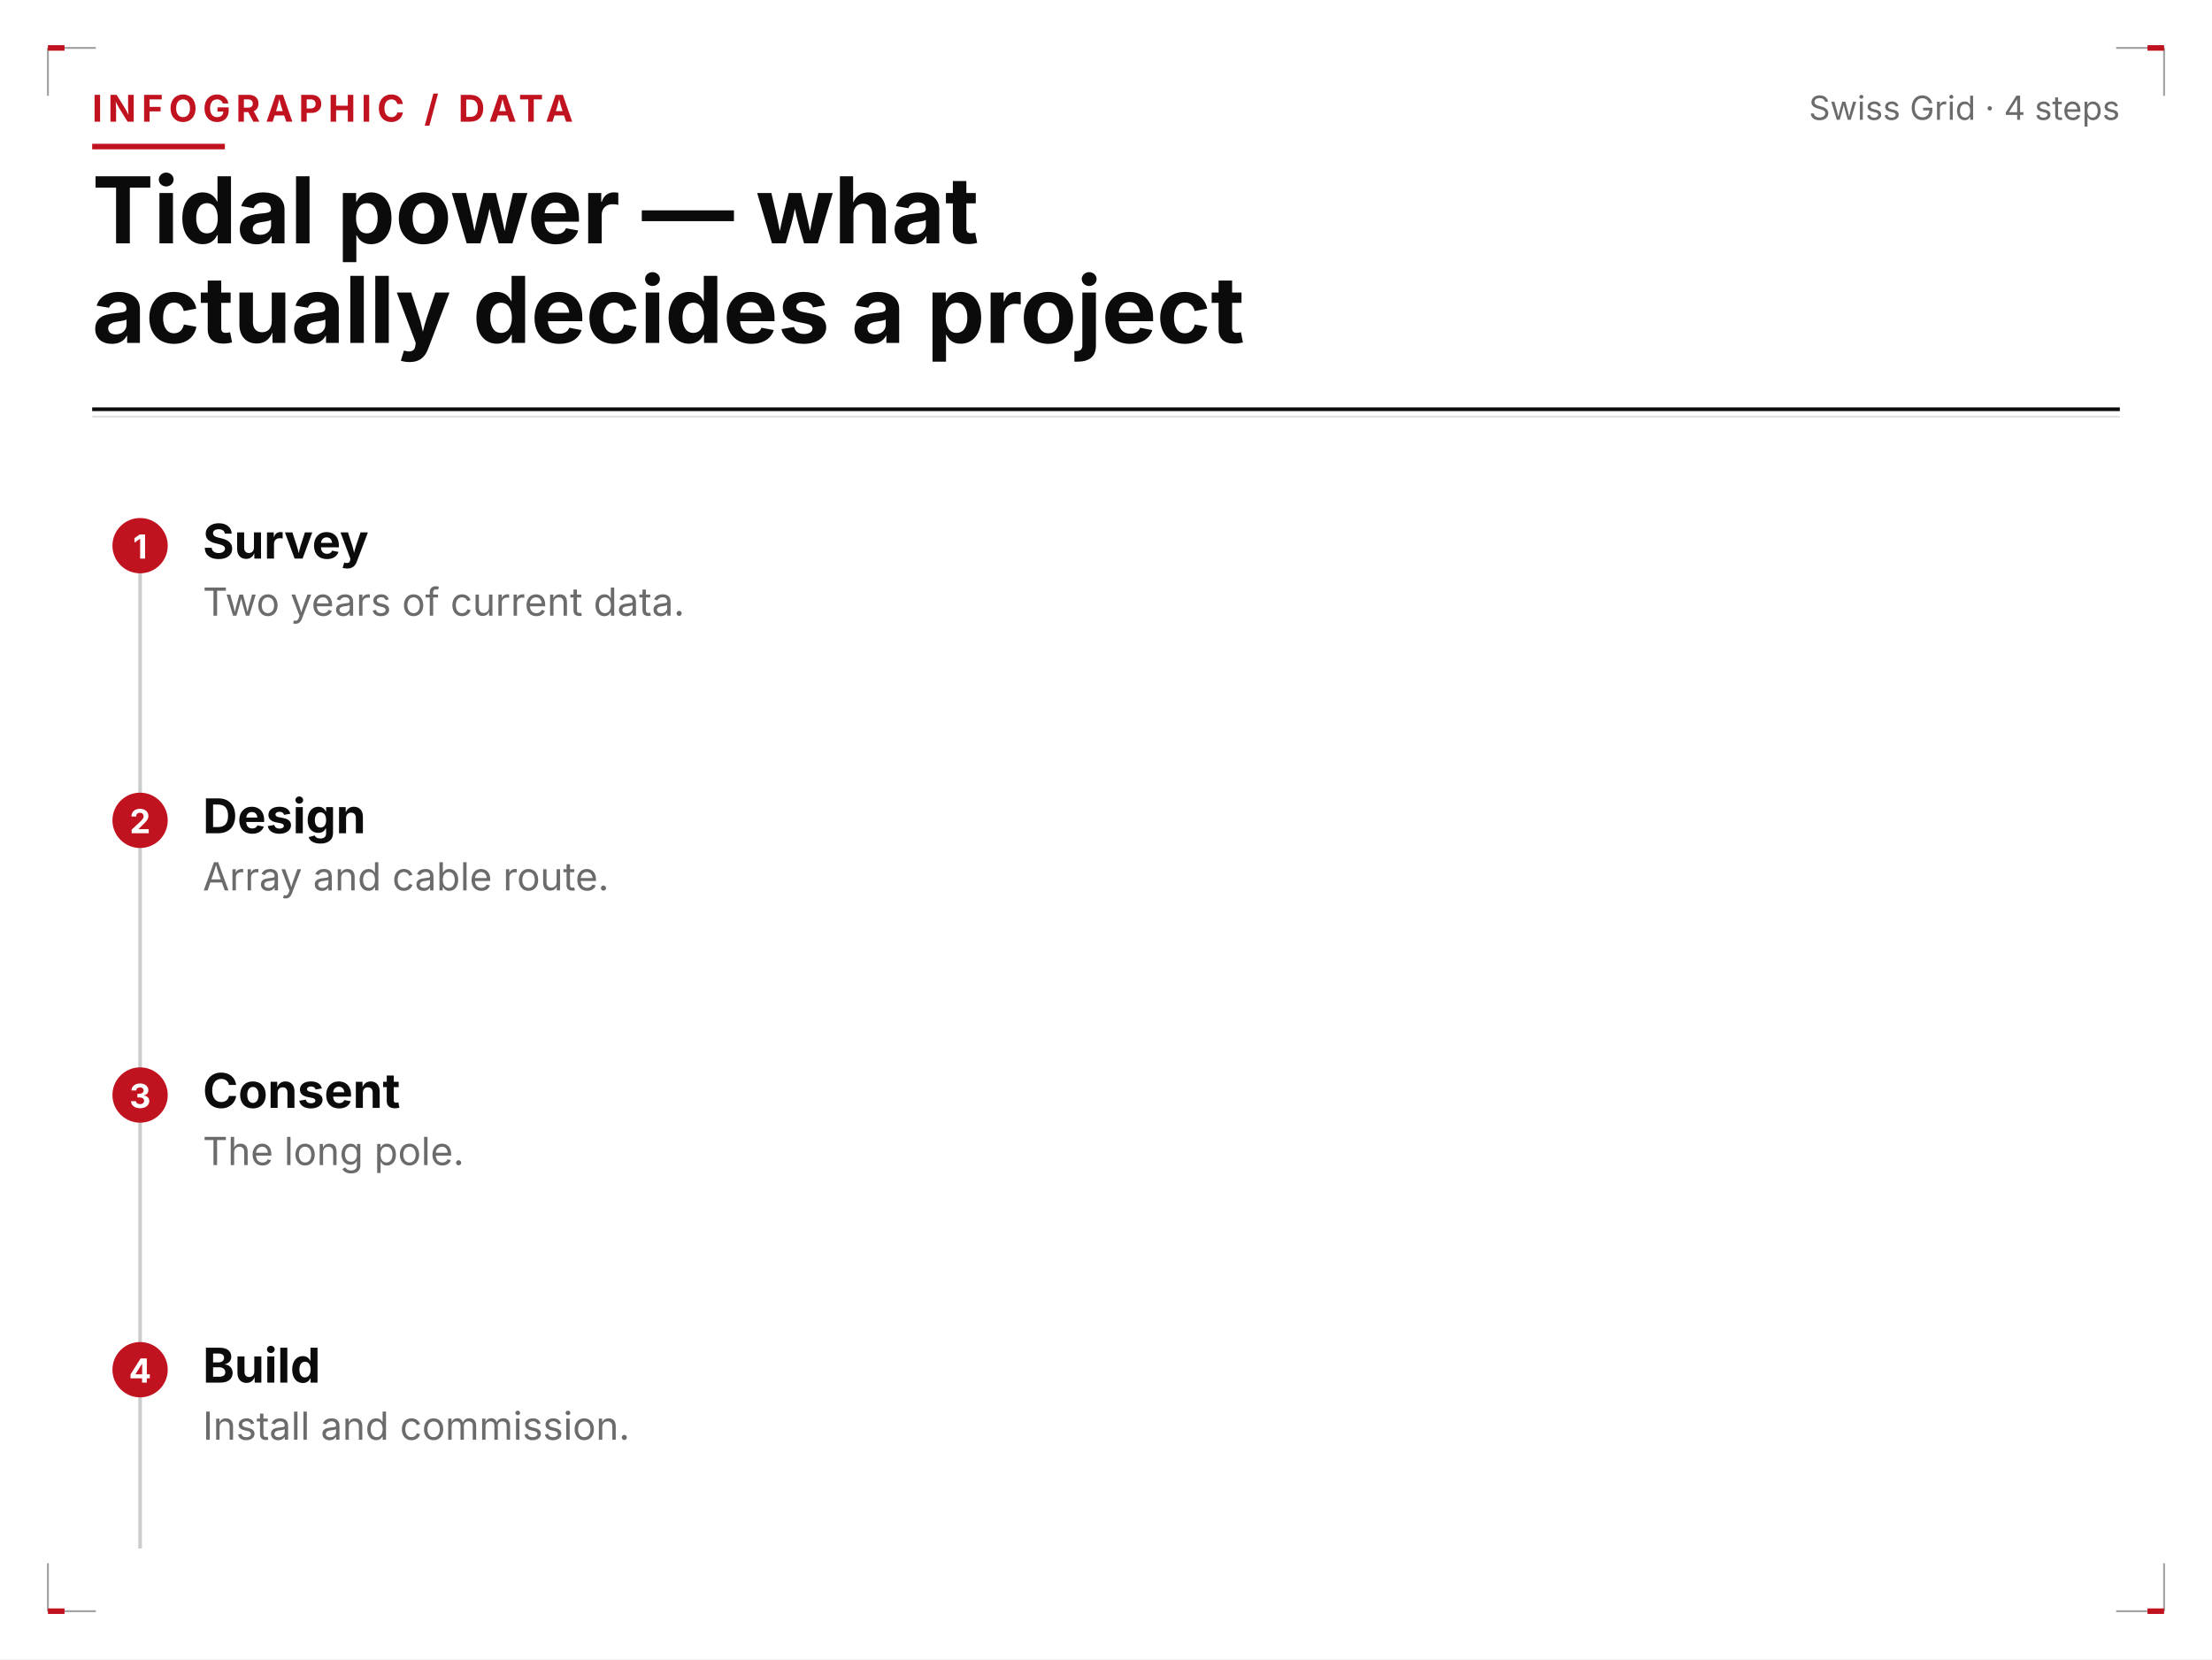
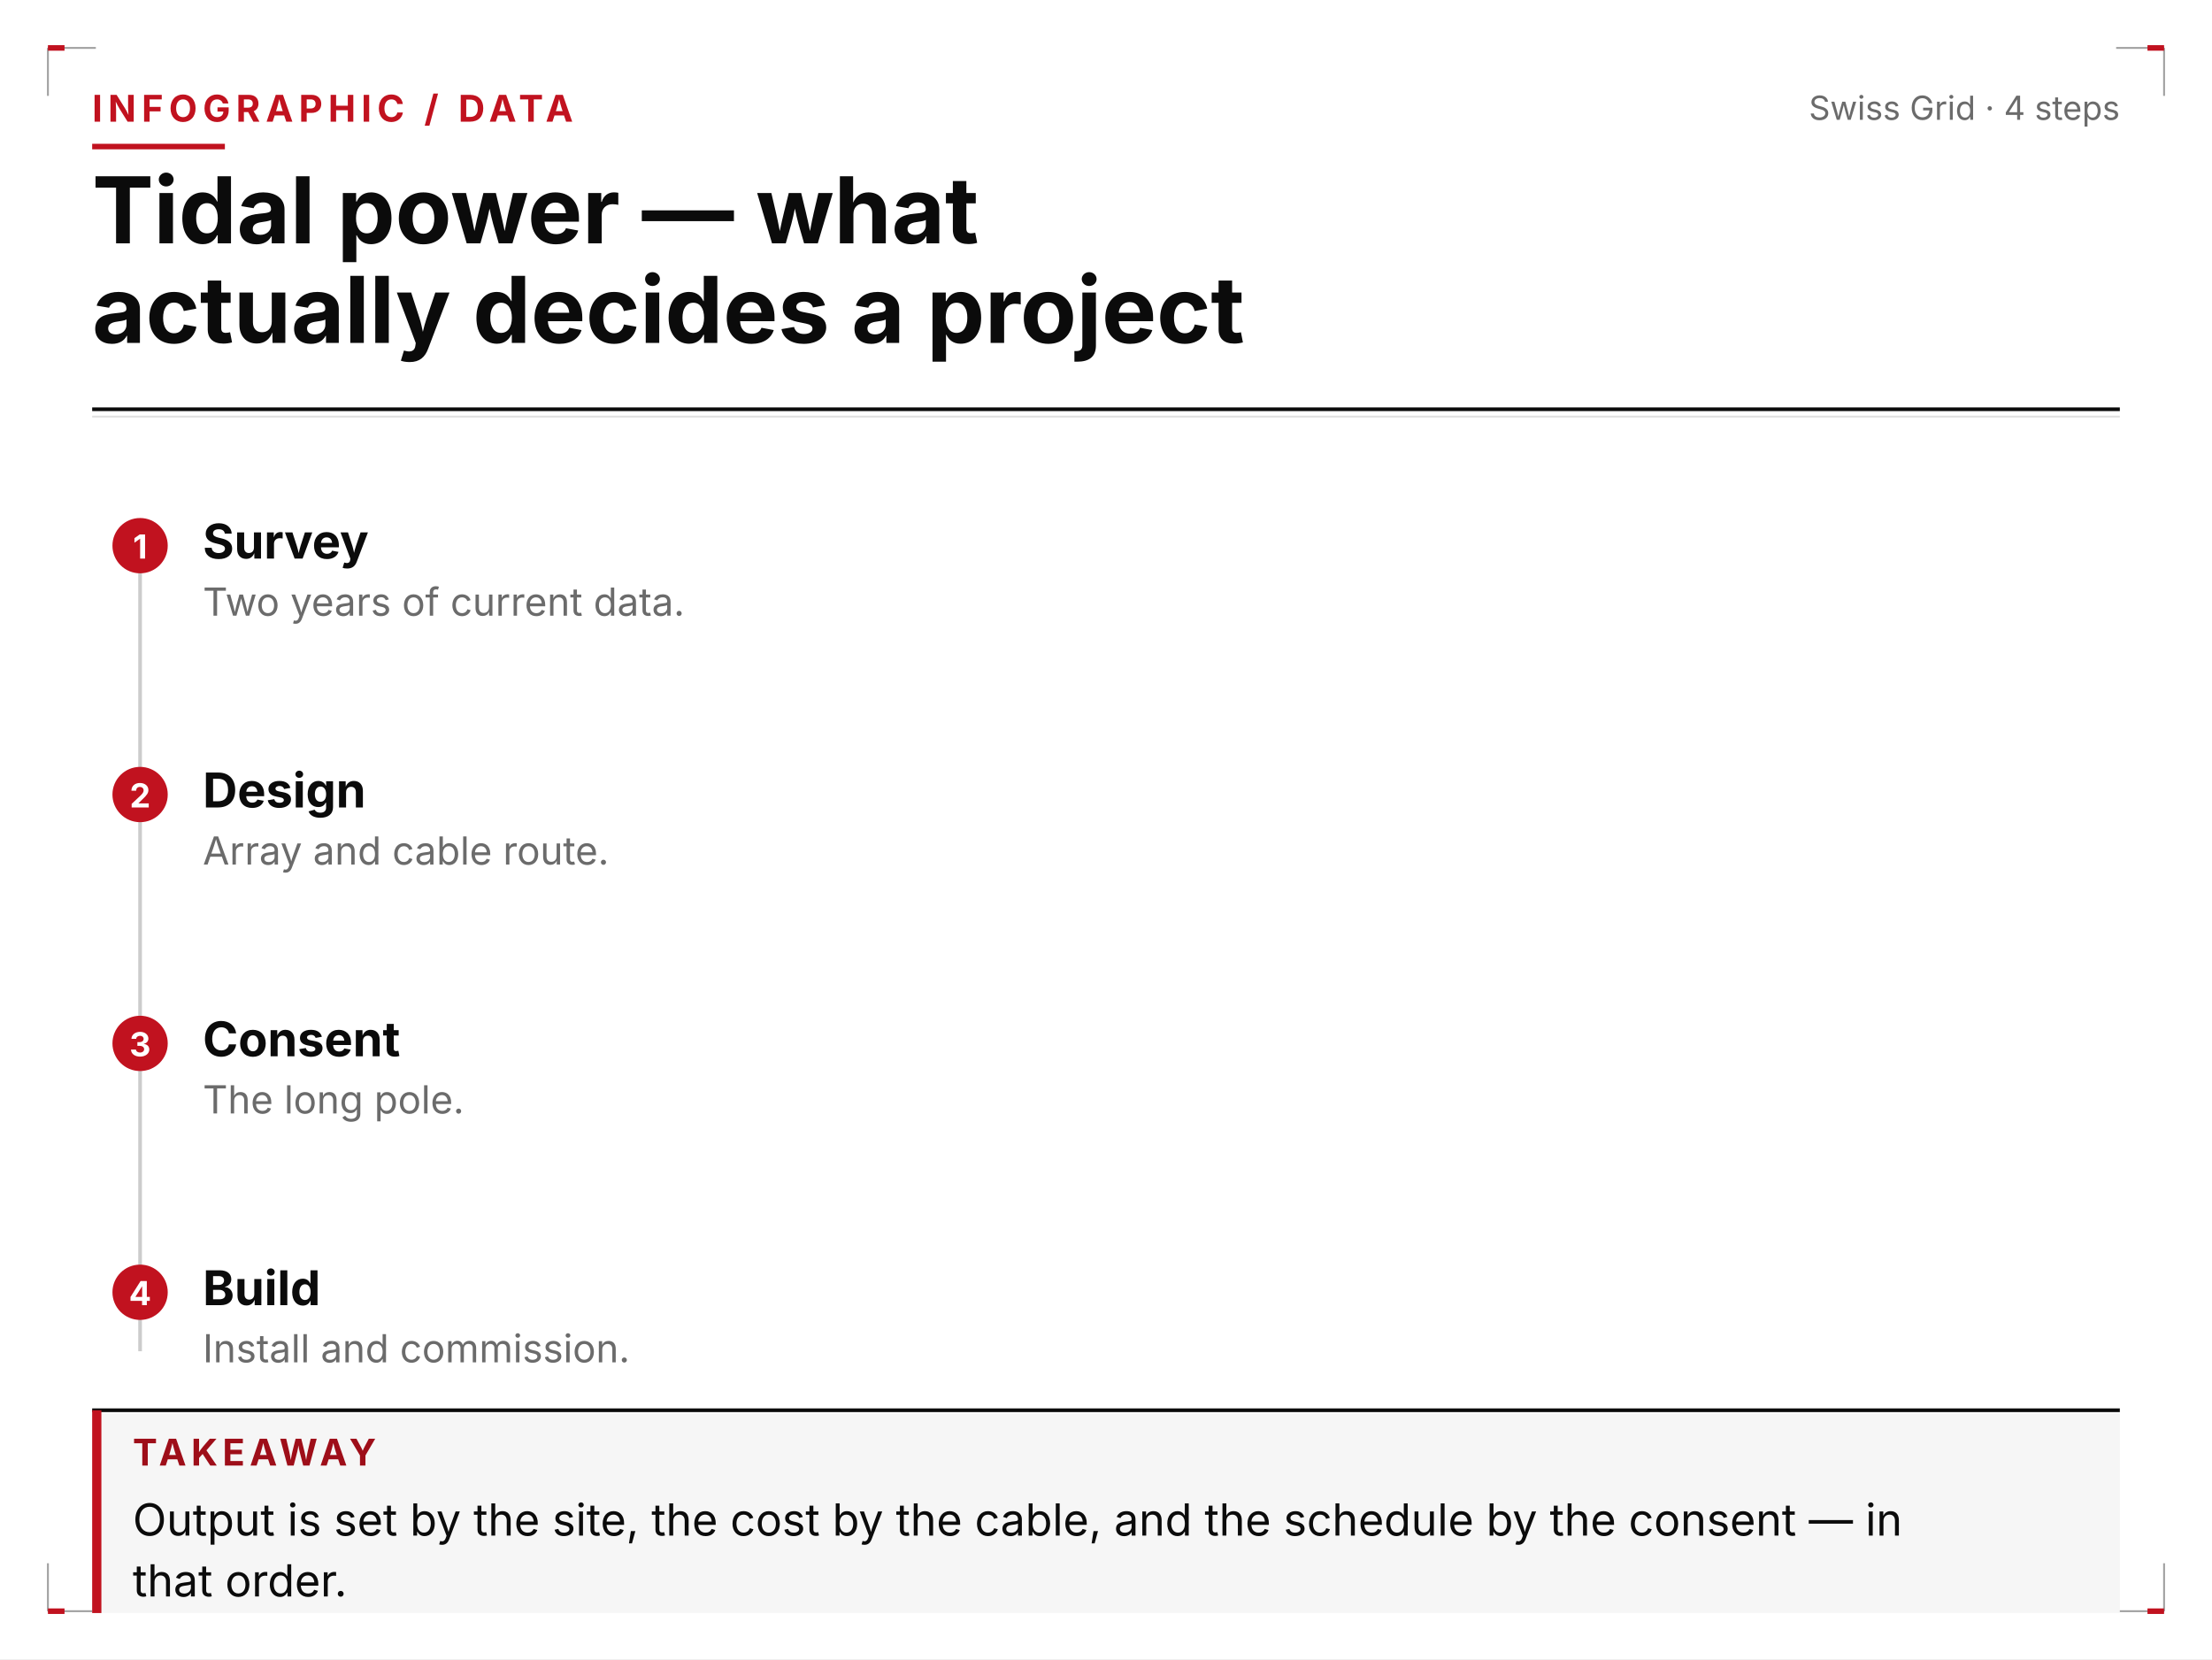
<svg xmlns="http://www.w3.org/2000/svg" width="1200" height="900" viewBox="0 0 1200 900" role="img" aria-labelledby="gfx-title gfx-desc" data-template="process" data-preset="swiss" data-detail="standard">
  <defs />
  <rect x="0.0" y="0.0" width="1200.0" height="900.0" fill="#ffffff" />
  <line x1="26.0" y1="26.0" x2="52.0" y2="26.0" stroke="#6b6b6b" stroke-width="1" opacity="0.65" />
  <line x1="26.0" y1="26.0" x2="26.0" y2="52.0" stroke="#6b6b6b" stroke-width="1" opacity="0.65" />
  <line x1="26.0" y1="26.0" x2="35.0" y2="26.0" stroke="#c1121f" stroke-width="3" />
  <line x1="1174.0" y1="26.0" x2="1148.0" y2="26.0" stroke="#6b6b6b" stroke-width="1" opacity="0.65" />
  <line x1="1174.0" y1="26.0" x2="1174.0" y2="52.0" stroke="#6b6b6b" stroke-width="1" opacity="0.65" />
  <line x1="1174.0" y1="26.0" x2="1165.0" y2="26.0" stroke="#c1121f" stroke-width="3" />
  <line x1="26.0" y1="874.0" x2="52.0" y2="874.0" stroke="#6b6b6b" stroke-width="1" opacity="0.65" />
  <line x1="26.0" y1="874.0" x2="26.0" y2="848.0" stroke="#6b6b6b" stroke-width="1" opacity="0.65" />
  <line x1="26.0" y1="874.0" x2="35.0" y2="874.0" stroke="#c1121f" stroke-width="3" />
  <line x1="1174.0" y1="874.0" x2="1148.0" y2="874.0" stroke="#6b6b6b" stroke-width="1" opacity="0.65" />
  <line x1="1174.0" y1="874.0" x2="1174.0" y2="848.0" stroke="#6b6b6b" stroke-width="1" opacity="0.65" />
  <line x1="1174.0" y1="874.0" x2="1165.0" y2="874.0" stroke="#c1121f" stroke-width="3" />
  <text x="50.0" y="66.0" font-family="'Inter var','Inter','DejaVu Sans','Helvetica Neue',Arial,sans-serif" font-size="20" font-weight="700" fill="#c1121f" letter-spacing="3">INFOGRAPHIC / DATA</text>
  <rect x="50.0" y="78.0" width="72.0" height="3.0" fill="#c1121f" />
  <text x="1150.0" y="65.0" font-family="'Inter var','Inter','DejaVu Sans','Helvetica Neue',Arial,sans-serif" font-size="18" font-weight="400" fill="#6b6b6b" text-anchor="end">Swiss Grid · 4 steps</text>
  <text x="50.0" y="132.0" font-family="'Inter var','Inter','DejaVu Sans','Helvetica Neue',Arial,sans-serif" font-size="50" font-weight="700" fill="#0b0b0b">Tidal power — what</text>
  <text x="50.0" y="186.0" font-family="'Inter var','Inter','DejaVu Sans','Helvetica Neue',Arial,sans-serif" font-size="50" font-weight="700" fill="#0b0b0b">actually decides a project</text>
  <line x1="50.0" y1="222.0" x2="1150.0" y2="222.0" stroke="#0b0b0b" stroke-width="2" />
  <line x1="50.0" y1="226.0" x2="1150.0" y2="226.0" stroke="#e0e0e0" stroke-width="1" />
-   <line x1="76.0" y1="282.0" x2="76.0" y2="840.0" stroke="#cccccc" stroke-width="2" />
+   <line x1="76.0" y1="282.0" x2="76.0" y2="733.0" stroke="#cccccc" stroke-width="2" />
  <circle cx="76.0" cy="296.0" r="15.0" fill="#c1121f" />
  <text x="76.0" y="303.0" font-family="'Inter var','Inter','DejaVu Sans','Helvetica Neue',Arial,sans-serif" font-size="18" font-weight="700" fill="#ffffff" text-anchor="middle">1</text>
  <text x="110.0" y="303.0" font-family="'Inter var','Inter','DejaVu Sans','Helvetica Neue',Arial,sans-serif" font-size="26" font-weight="700" fill="#0b0b0b">Survey</text>
  <text x="110.0" y="334.0" font-family="'Inter var','Inter','DejaVu Sans','Helvetica Neue',Arial,sans-serif" font-size="21" font-weight="400" fill="#6b6b6b">Two years of current data.</text>
-   <circle cx="76.0" cy="445.0" r="15.0" fill="#c1121f" />
-   <text x="76.0" y="452.0" font-family="'Inter var','Inter','DejaVu Sans','Helvetica Neue',Arial,sans-serif" font-size="18" font-weight="700" fill="#ffffff" text-anchor="middle">2</text>
-   <text x="110.0" y="452.0" font-family="'Inter var','Inter','DejaVu Sans','Helvetica Neue',Arial,sans-serif" font-size="26" font-weight="700" fill="#0b0b0b">Design</text>
-   <text x="110.0" y="483.0" font-family="'Inter var','Inter','DejaVu Sans','Helvetica Neue',Arial,sans-serif" font-size="21" font-weight="400" fill="#6b6b6b">Array and cable route.</text>
-   <circle cx="76.0" cy="594.0" r="15.0" fill="#c1121f" />
-   <text x="76.0" y="601.0" font-family="'Inter var','Inter','DejaVu Sans','Helvetica Neue',Arial,sans-serif" font-size="18" font-weight="700" fill="#ffffff" text-anchor="middle">3</text>
-   <text x="110.0" y="601.0" font-family="'Inter var','Inter','DejaVu Sans','Helvetica Neue',Arial,sans-serif" font-size="26" font-weight="700" fill="#0b0b0b">Consent</text>
-   <text x="110.0" y="632.0" font-family="'Inter var','Inter','DejaVu Sans','Helvetica Neue',Arial,sans-serif" font-size="21" font-weight="400" fill="#6b6b6b">The long pole.</text>
-   <circle cx="76.0" cy="743.0" r="15.0" fill="#c1121f" />
-   <text x="76.0" y="750.0" font-family="'Inter var','Inter','DejaVu Sans','Helvetica Neue',Arial,sans-serif" font-size="18" font-weight="700" fill="#ffffff" text-anchor="middle">4</text>
-   <text x="110.0" y="750.0" font-family="'Inter var','Inter','DejaVu Sans','Helvetica Neue',Arial,sans-serif" font-size="26" font-weight="700" fill="#0b0b0b">Build</text>
-   <text x="110.0" y="781.0" font-family="'Inter var','Inter','DejaVu Sans','Helvetica Neue',Arial,sans-serif" font-size="21" font-weight="400" fill="#6b6b6b">Install and commission.</text>
+   <circle cx="76.0" cy="431.0" r="15.0" fill="#c1121f" />
+   <text x="76.0" y="438.0" font-family="'Inter var','Inter','DejaVu Sans','Helvetica Neue',Arial,sans-serif" font-size="18" font-weight="700" fill="#ffffff" text-anchor="middle">2</text>
+   <text x="110.0" y="438.0" font-family="'Inter var','Inter','DejaVu Sans','Helvetica Neue',Arial,sans-serif" font-size="26" font-weight="700" fill="#0b0b0b">Design</text>
+   <text x="110.0" y="469.0" font-family="'Inter var','Inter','DejaVu Sans','Helvetica Neue',Arial,sans-serif" font-size="21" font-weight="400" fill="#6b6b6b">Array and cable route.</text>
+   <circle cx="76.0" cy="566.0" r="15.0" fill="#c1121f" />
+   <text x="76.0" y="573.0" font-family="'Inter var','Inter','DejaVu Sans','Helvetica Neue',Arial,sans-serif" font-size="18" font-weight="700" fill="#ffffff" text-anchor="middle">3</text>
+   <text x="110.0" y="573.0" font-family="'Inter var','Inter','DejaVu Sans','Helvetica Neue',Arial,sans-serif" font-size="26" font-weight="700" fill="#0b0b0b">Consent</text>
+   <text x="110.0" y="604.0" font-family="'Inter var','Inter','DejaVu Sans','Helvetica Neue',Arial,sans-serif" font-size="21" font-weight="400" fill="#6b6b6b">The long pole.</text>
+   <circle cx="76.0" cy="701.0" r="15.0" fill="#c1121f" />
+   <text x="76.0" y="708.0" font-family="'Inter var','Inter','DejaVu Sans','Helvetica Neue',Arial,sans-serif" font-size="18" font-weight="700" fill="#ffffff" text-anchor="middle">4</text>
+   <text x="110.0" y="708.0" font-family="'Inter var','Inter','DejaVu Sans','Helvetica Neue',Arial,sans-serif" font-size="26" font-weight="700" fill="#0b0b0b">Build</text>
+   <text x="110.0" y="739.0" font-family="'Inter var','Inter','DejaVu Sans','Helvetica Neue',Arial,sans-serif" font-size="21" font-weight="400" fill="#6b6b6b">Install and commission.</text>
+   <line x1="50.0" y1="765.0" x2="1150.0" y2="765.0" stroke="#0b0b0b" stroke-width="2" />
+   <rect x="50.0" y="767.0" width="1100.0" height="108.0" fill="#f6f6f6" />
+   <rect x="50.0" y="765.0" width="5.0" height="110.0" fill="#c1121f" />
+   <text x="72.0" y="795.0" font-family="'Inter var','Inter','DejaVu Sans','Helvetica Neue',Arial,sans-serif" font-size="20" font-weight="700" fill="#9e0e19" letter-spacing="2.6">TAKEAWAY</text>
+   <text x="72.0" y="833.0" font-family="'Inter var','Inter','DejaVu Sans','Helvetica Neue',Arial,sans-serif" font-size="24" font-weight="400" fill="#0b0b0b">Output is set by the site, the cost by the cable, and the schedule by the consent — in</text>
+   <text x="72.0" y="866.0" font-family="'Inter var','Inter','DejaVu Sans','Helvetica Neue',Arial,sans-serif" font-size="24" font-weight="400" fill="#0b0b0b">that order.</text>
</svg>
